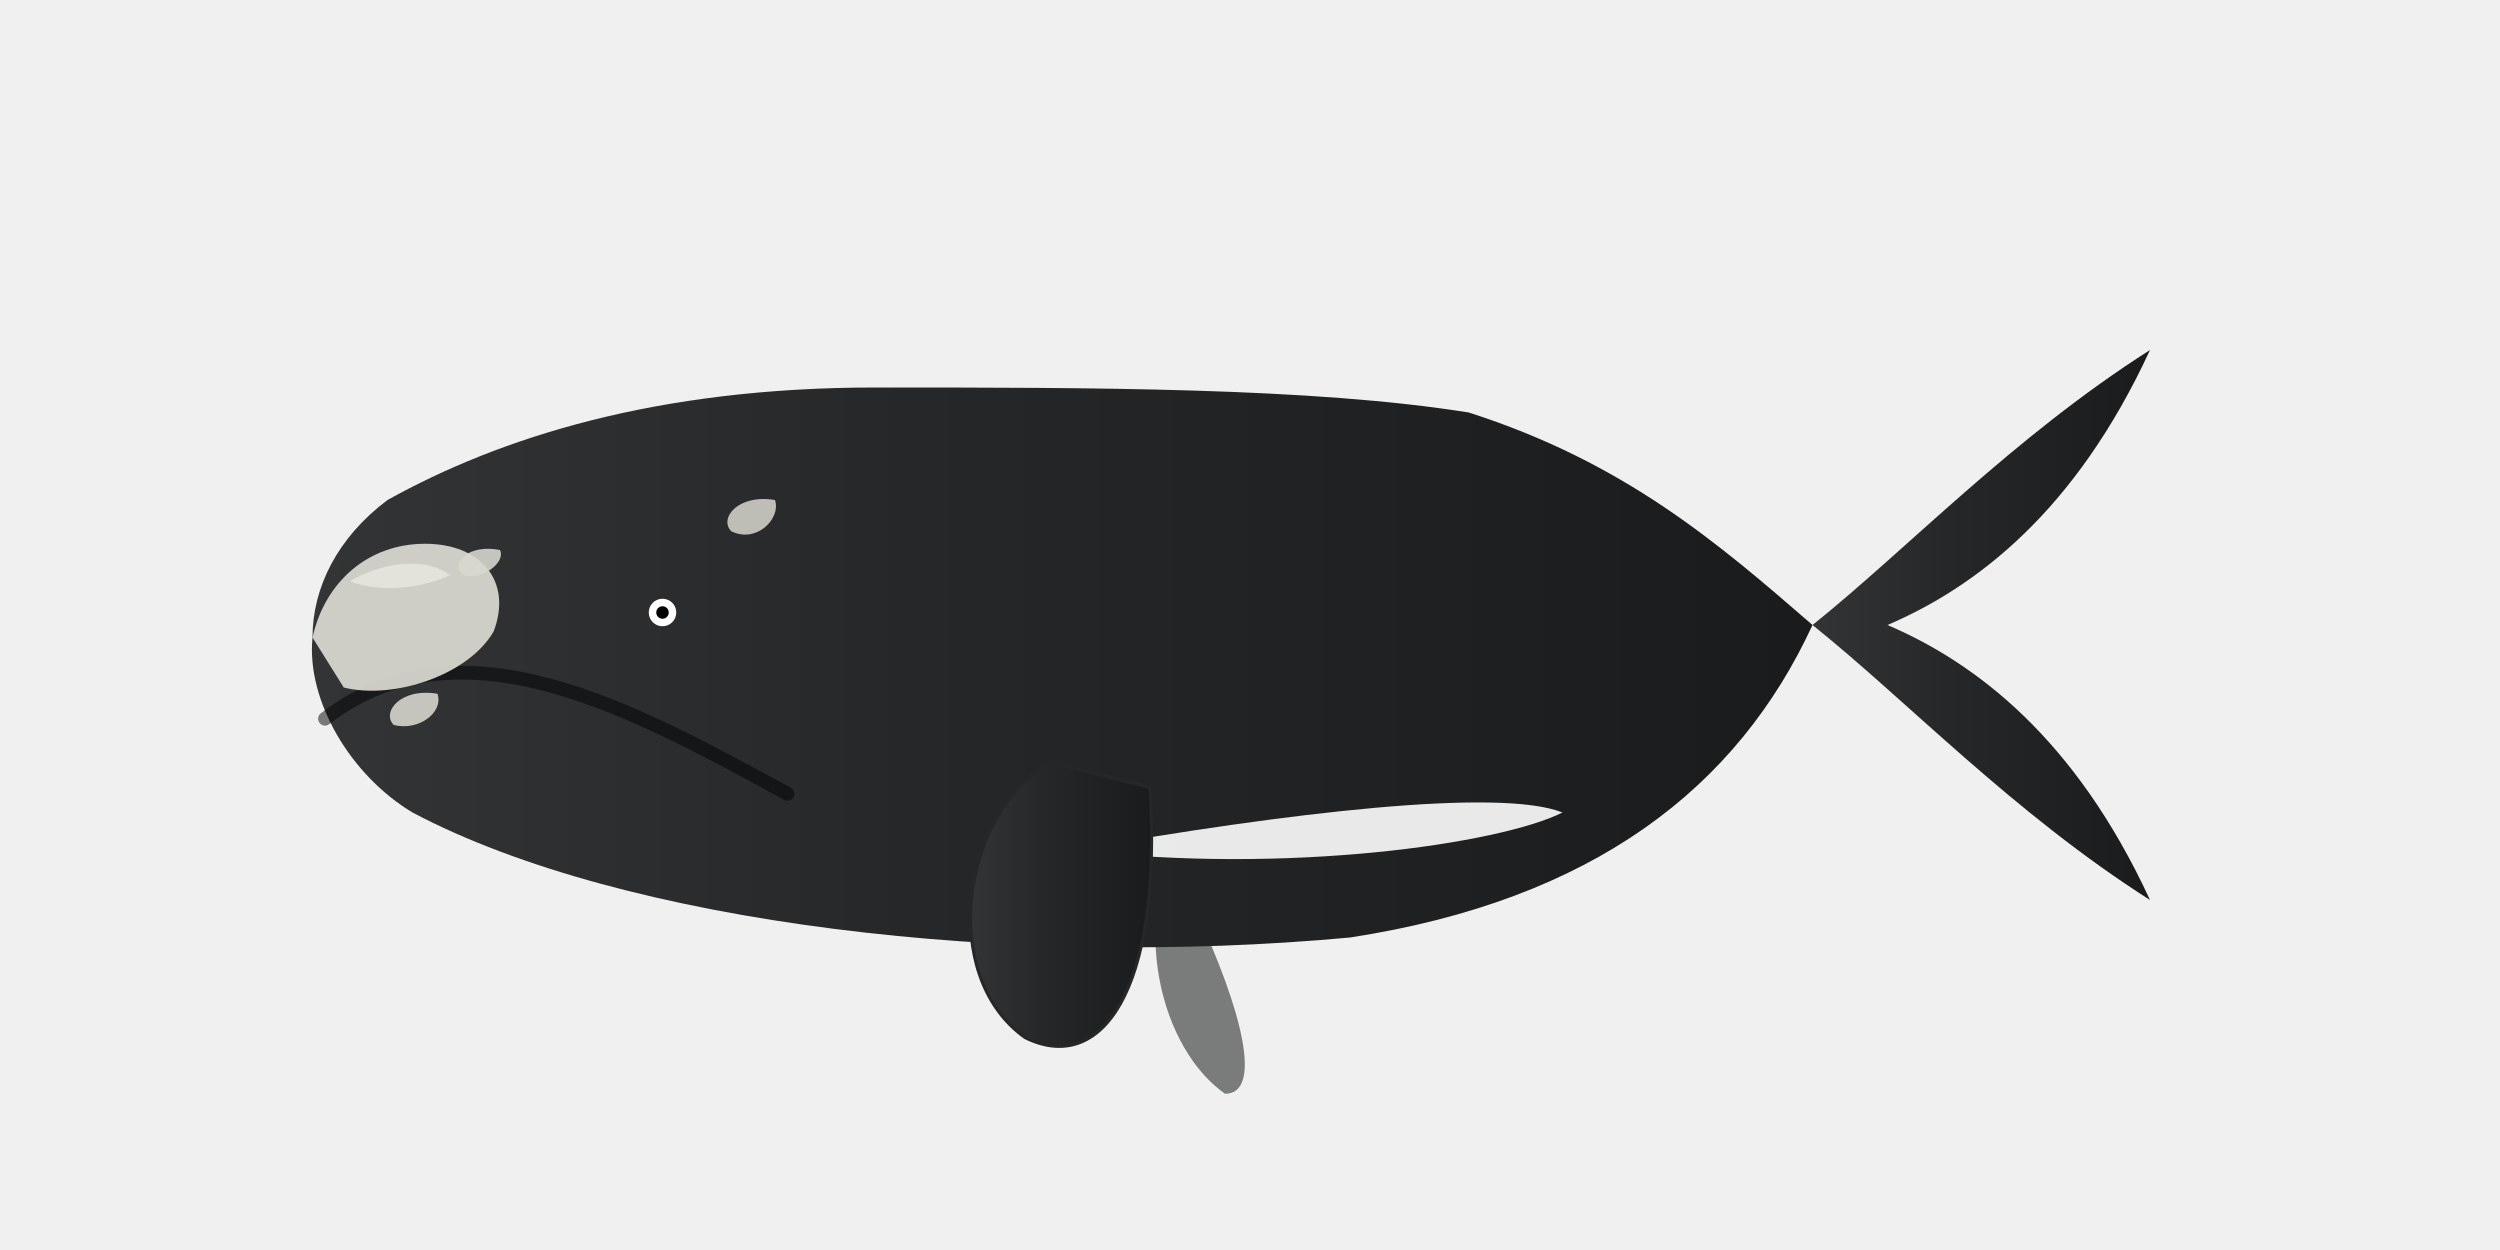
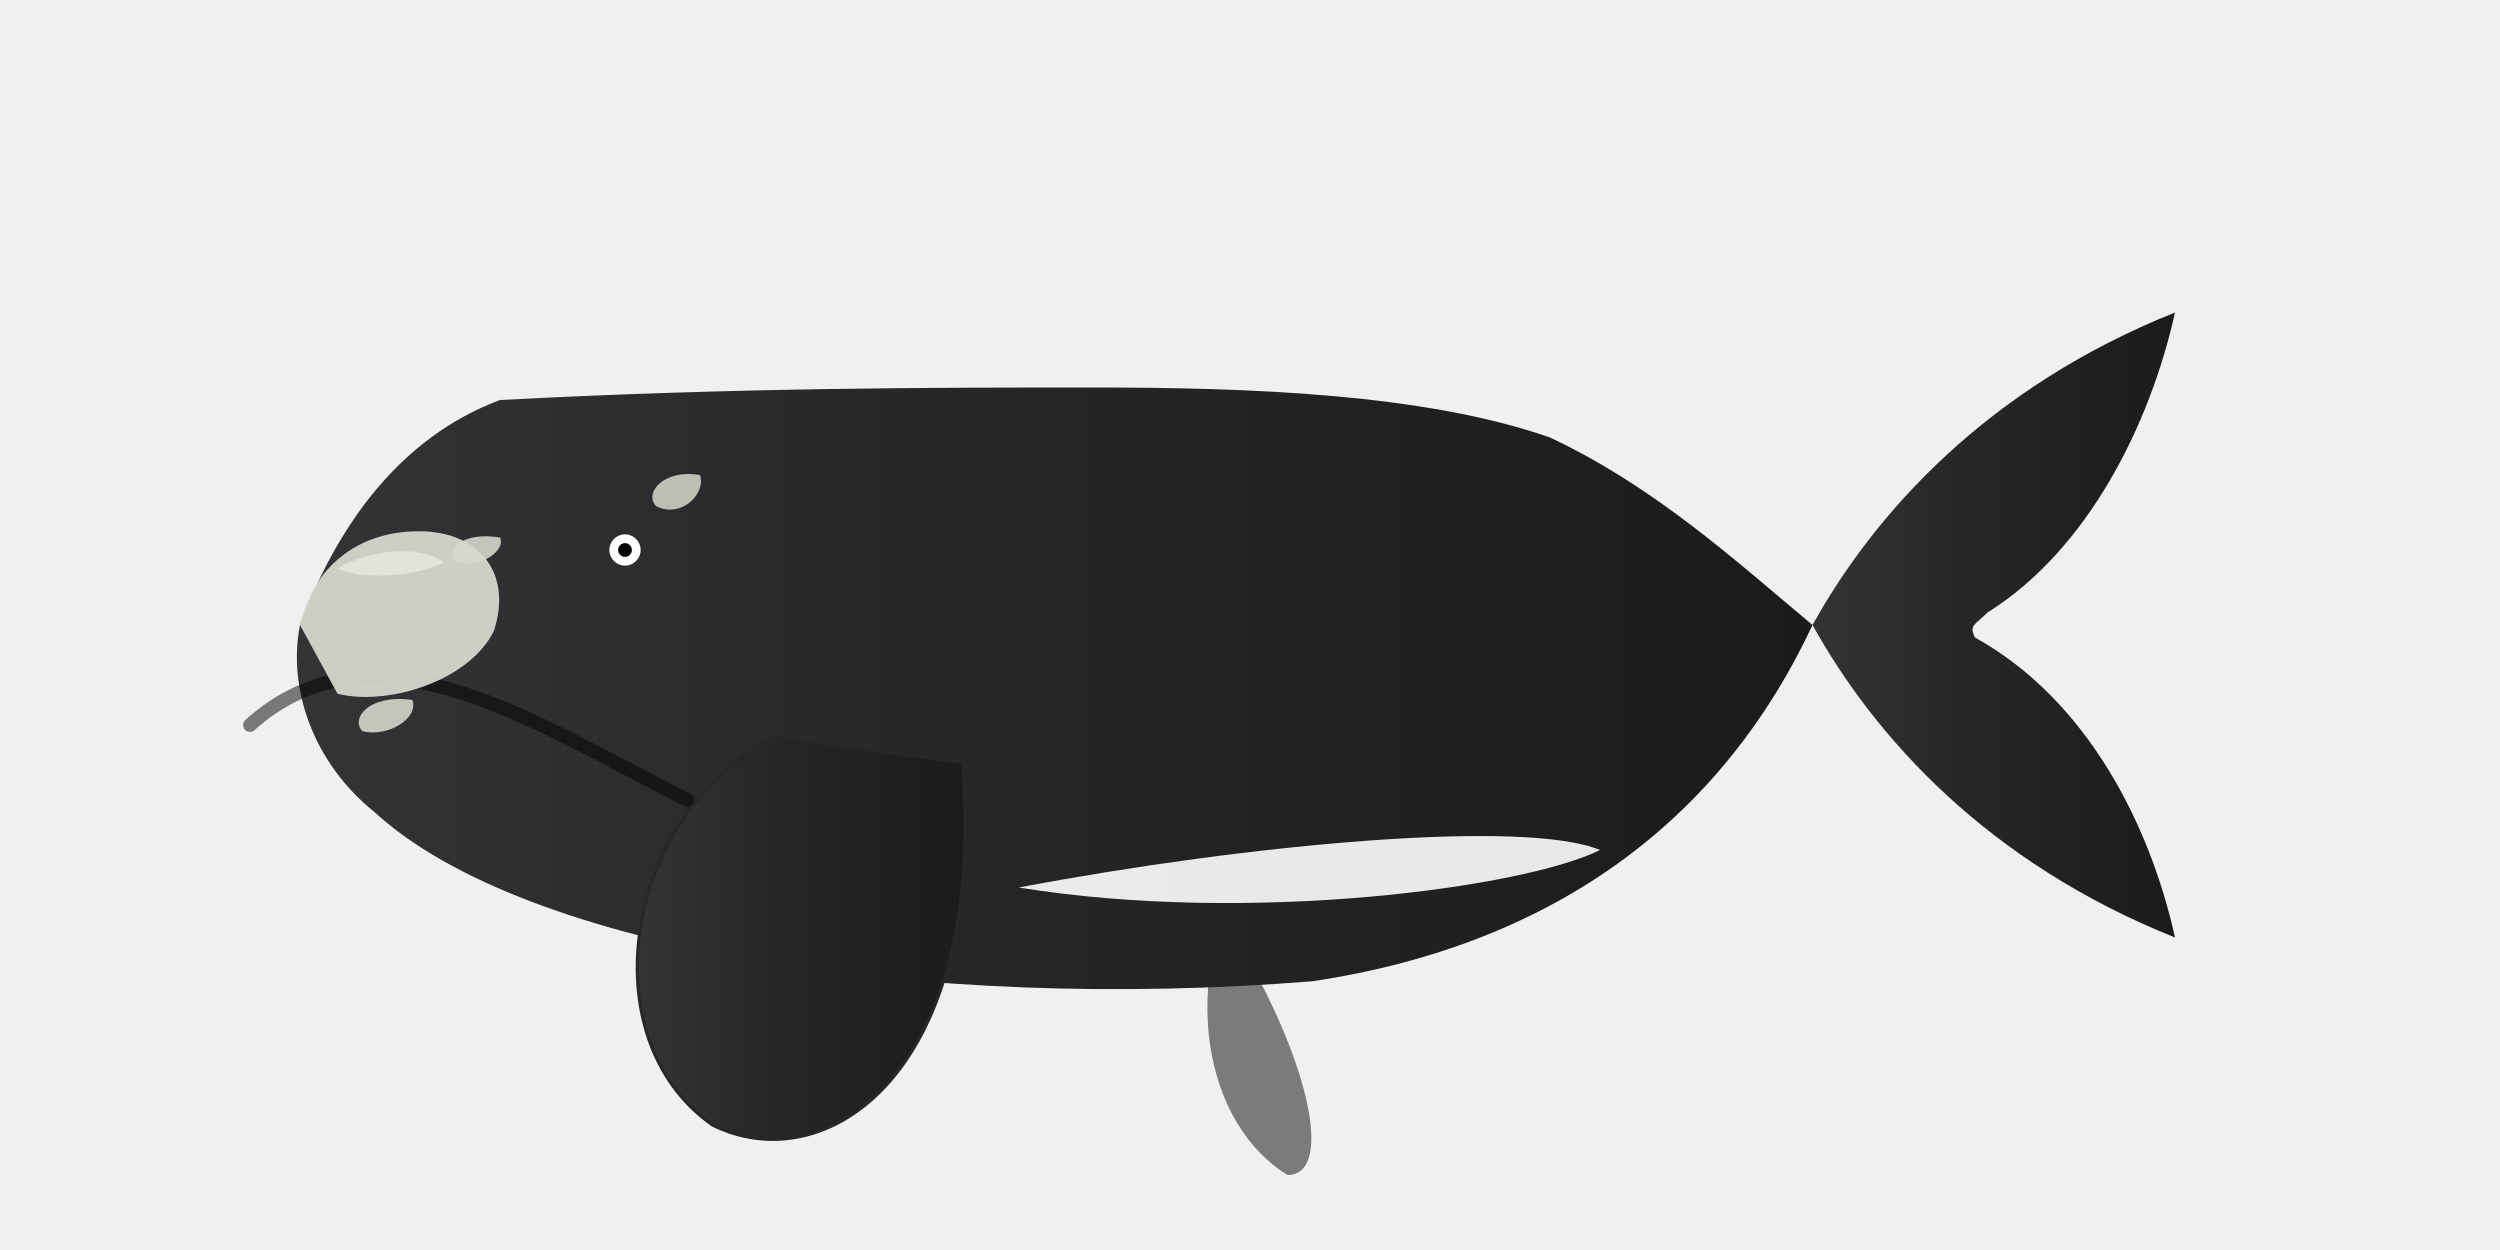
<svg xmlns="http://www.w3.org/2000/svg" viewBox="0 0 400 200">
  <defs>
    <linearGradient id="right-skin" x1="100%" y1="0%" x2="0%" y2="0%">
      <stop offset="0%" stop-color="#1a1b1c" />
      <stop offset="60%" stop-color="#252729" />
      <stop offset="100%" stop-color="#323436" />
    </linearGradient>
  </defs>
  <g class="whale-container">
    <g class="flipper-back">
-       <path d="M 190,130 C 180,148 186,168 196,175 C 202,175 199,162 191,145 Z" fill="#1a1b1c" opacity="0.55" />
+       <path d="M 200,136 C 188,158 193,180 206,188 C 213,188 210,172 200,154 Z" fill="#1a1b1c" opacity="0.55" />
    </g>
    <g class="tail-fin" style="transform-origin: 290px 100px; transform-box: view-box;">
-       <path d="M 290,100 C 305,88 322,70 344,56 C 332,82 316,94 302,100 C 316,106 332,118 344,144 C 322,130 305,112 290,100 Z" fill="url(#right-skin)" />
+       <path d="M 290,100 C 300,82 318,62 348,50 C 344,68 334,88 318,98 C 316,100 315,100 316,102 C 334,112 344,132 348,150 C 318,138 300,118 290,100 Z" fill="url(#right-skin)" />
    </g>
    <g class="body">
-       <path d="M 290,100 C 275,87 260,74 235,66 C 210,62 175,62 140,62 C 105,62 80,70 62,80 C 54,86 50,94 50,102 C 49,112 56,124 66,130 C 100,148 162,155 216,150 C 255,144 278,126 290,100 Z" fill="url(#right-skin)" />
-       <path d="M 172,136 C 206,140 240,135 250,130 C 240,126 206,130 172,136 Z" fill="#ffffff" opacity="0.9" />
-       <path d="M 126,127 C 102,114 74,98 52,115" stroke="rgba(0,0,0,0.5)" stroke-width="2.2" fill="none" stroke-linecap="round" />
-       <path d="M 50,102 C 52,93 59,87 68,87 C 77,87 82,93 79,101 C 75,108 63,112 55,110 Z" fill="#d8d8cf" opacity="0.94" />
-       <path d="M 56,93 C 61,90 68,89 72,92 C 68,94 61,95 56,93 Z" fill="#eaeae2" opacity="0.75" />
-       <path d="M 80,88 C 75,87 72,90 74,92 C 77,93 81,90 80,88 Z" fill="#d8d8cf" opacity="0.88" />
-       <path d="M 70,111 C 64,110 61,114 63,116 C 67,117 71,114 70,111 Z" fill="#d8d8cf" opacity="0.88" />
-       <path d="M 124,80 C 118,79 115,83 117,85 C 121,87 125,83 124,80 Z" fill="#d8d8cf" opacity="0.85" />
-       <circle cx="106" cy="98" r="2.2" fill="#ffffff" />
-       <circle cx="106" cy="98" r="1" fill="#000000" />
+       <path d="M 290,100 C 278,90 265,78 248,70 C 228,63 200,62 175,62 C 150,62 118,62 80,64 C 64,70 54,84 48,100 C 46,110 50,122 60,130 C 84,152 148,162 210,157 C 250,151 276,130 290,100 Z" fill="url(#right-skin)" />
+       <path d="M 163,142 C 200,148 244,142 256,136 C 244,131 200,135 163,142 Z" fill="#ffffff" opacity="0.9" />
+       <path d="M 110,128 C 86,116 60,98 40,116" stroke="rgba(0,0,0,0.5)" stroke-width="2.2" fill="none" stroke-linecap="round" />
+       <path d="M 48,100 C 50,91 57,85 67,85 C 77,85 82,92 79,101 C 75,109 62,113 54,111 Z" fill="#d8d8cf" opacity="0.94" />
+       <path d="M 54,91 C 59,88 67,87 71,90 C 67,92 59,93 54,91 Z" fill="#eaeae2" opacity="0.75" />
+       <path d="M 80,86 C 74,85 71,88 73,90 C 77,91 81,88 80,86 Z" fill="#d8d8cf" opacity="0.88" />
+       <path d="M 66,112 C 59,111 56,115 58,117 C 62,118 67,115 66,112 Z" fill="#d8d8cf" opacity="0.88" />
+       <path d="M 112,76 C 106,75 103,79 105,81 C 109,83 113,79 112,76 Z" fill="#d8d8cf" opacity="0.85" />
+       <circle cx="100" cy="88" r="2.5" fill="#ffffff" />
+       <circle cx="100" cy="88" r="1.1" fill="#000000" />
    </g>
-     <g class="flipper-front" style="transform-origin: 168px 122px; transform-box: view-box;">
-       <path d="M 168,122 C 154,130 150,156 164,166 C 176,172 186,159 184,126 Z" fill="url(#right-skin)" stroke="#252729" stroke-width="0.5" />
+     <g class="flipper-front" style="transform-origin: 124px 118px; transform-box: view-box;">
+       <path d="M 124,118 C 100,130 94,166 114,180 C 132,189 158,172 154,122 Z" fill="url(#right-skin)" stroke="#252729" stroke-width="0.5" />
    </g>
  </g>
</svg>
